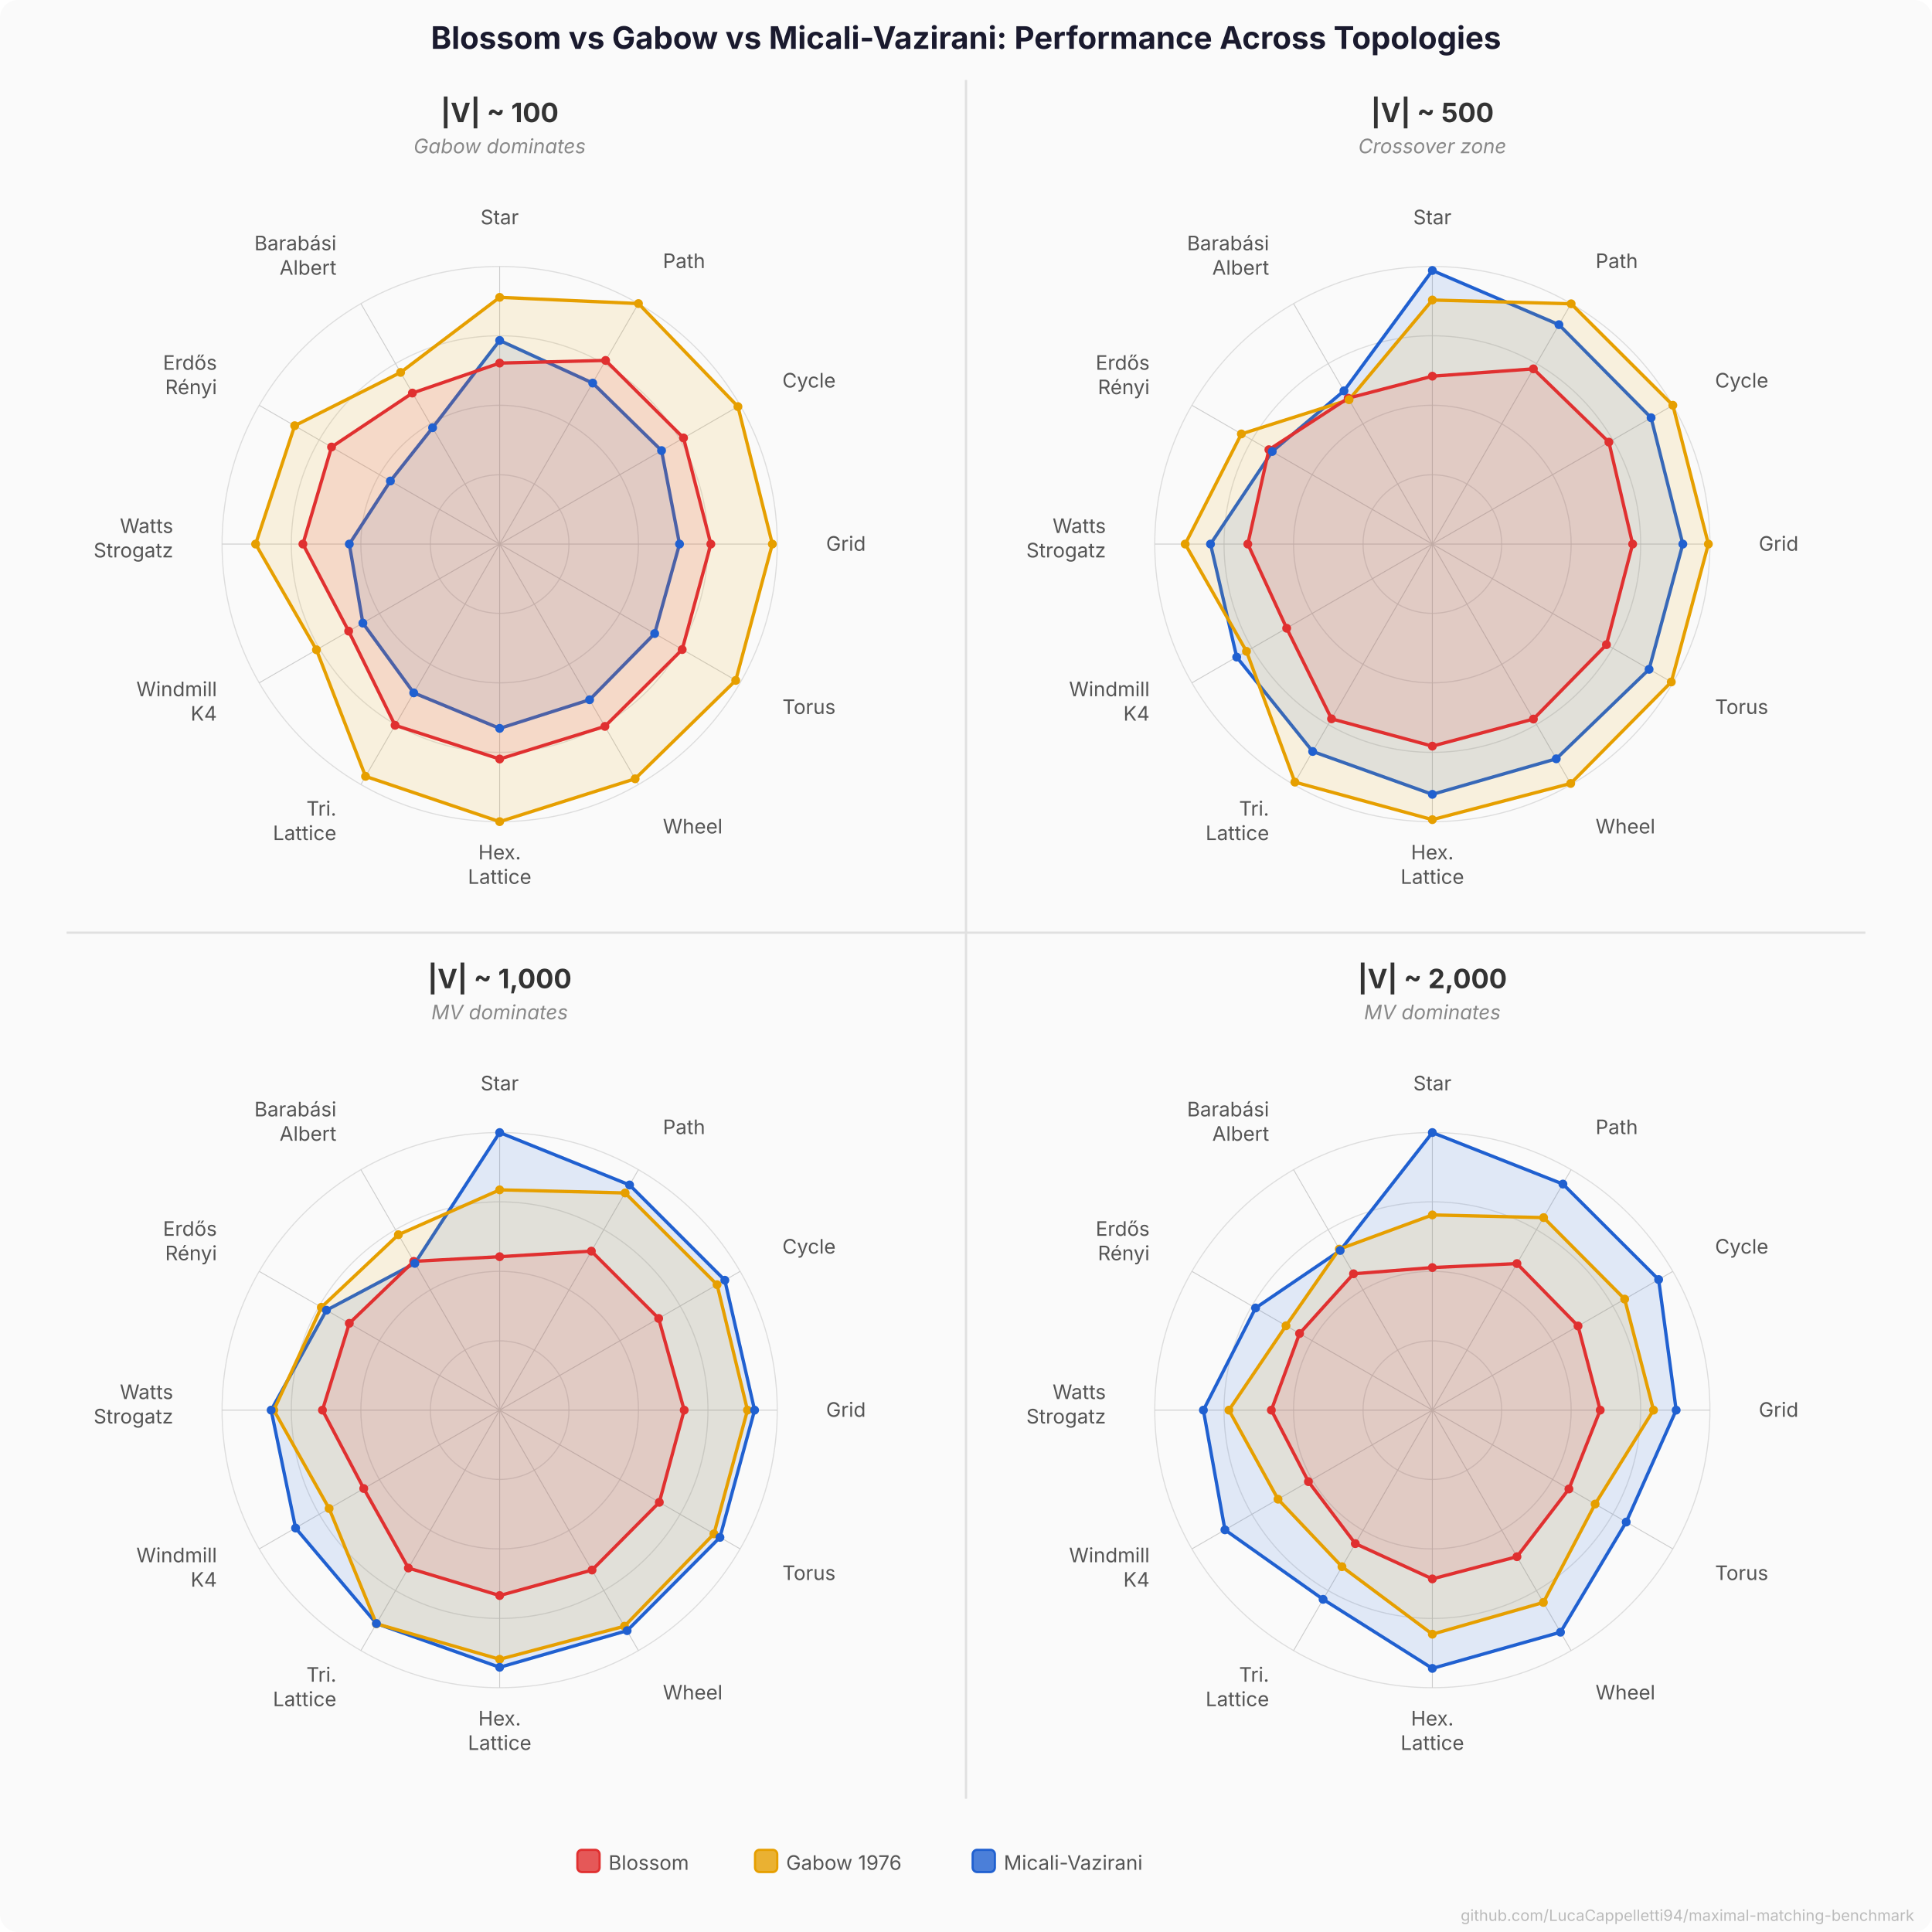
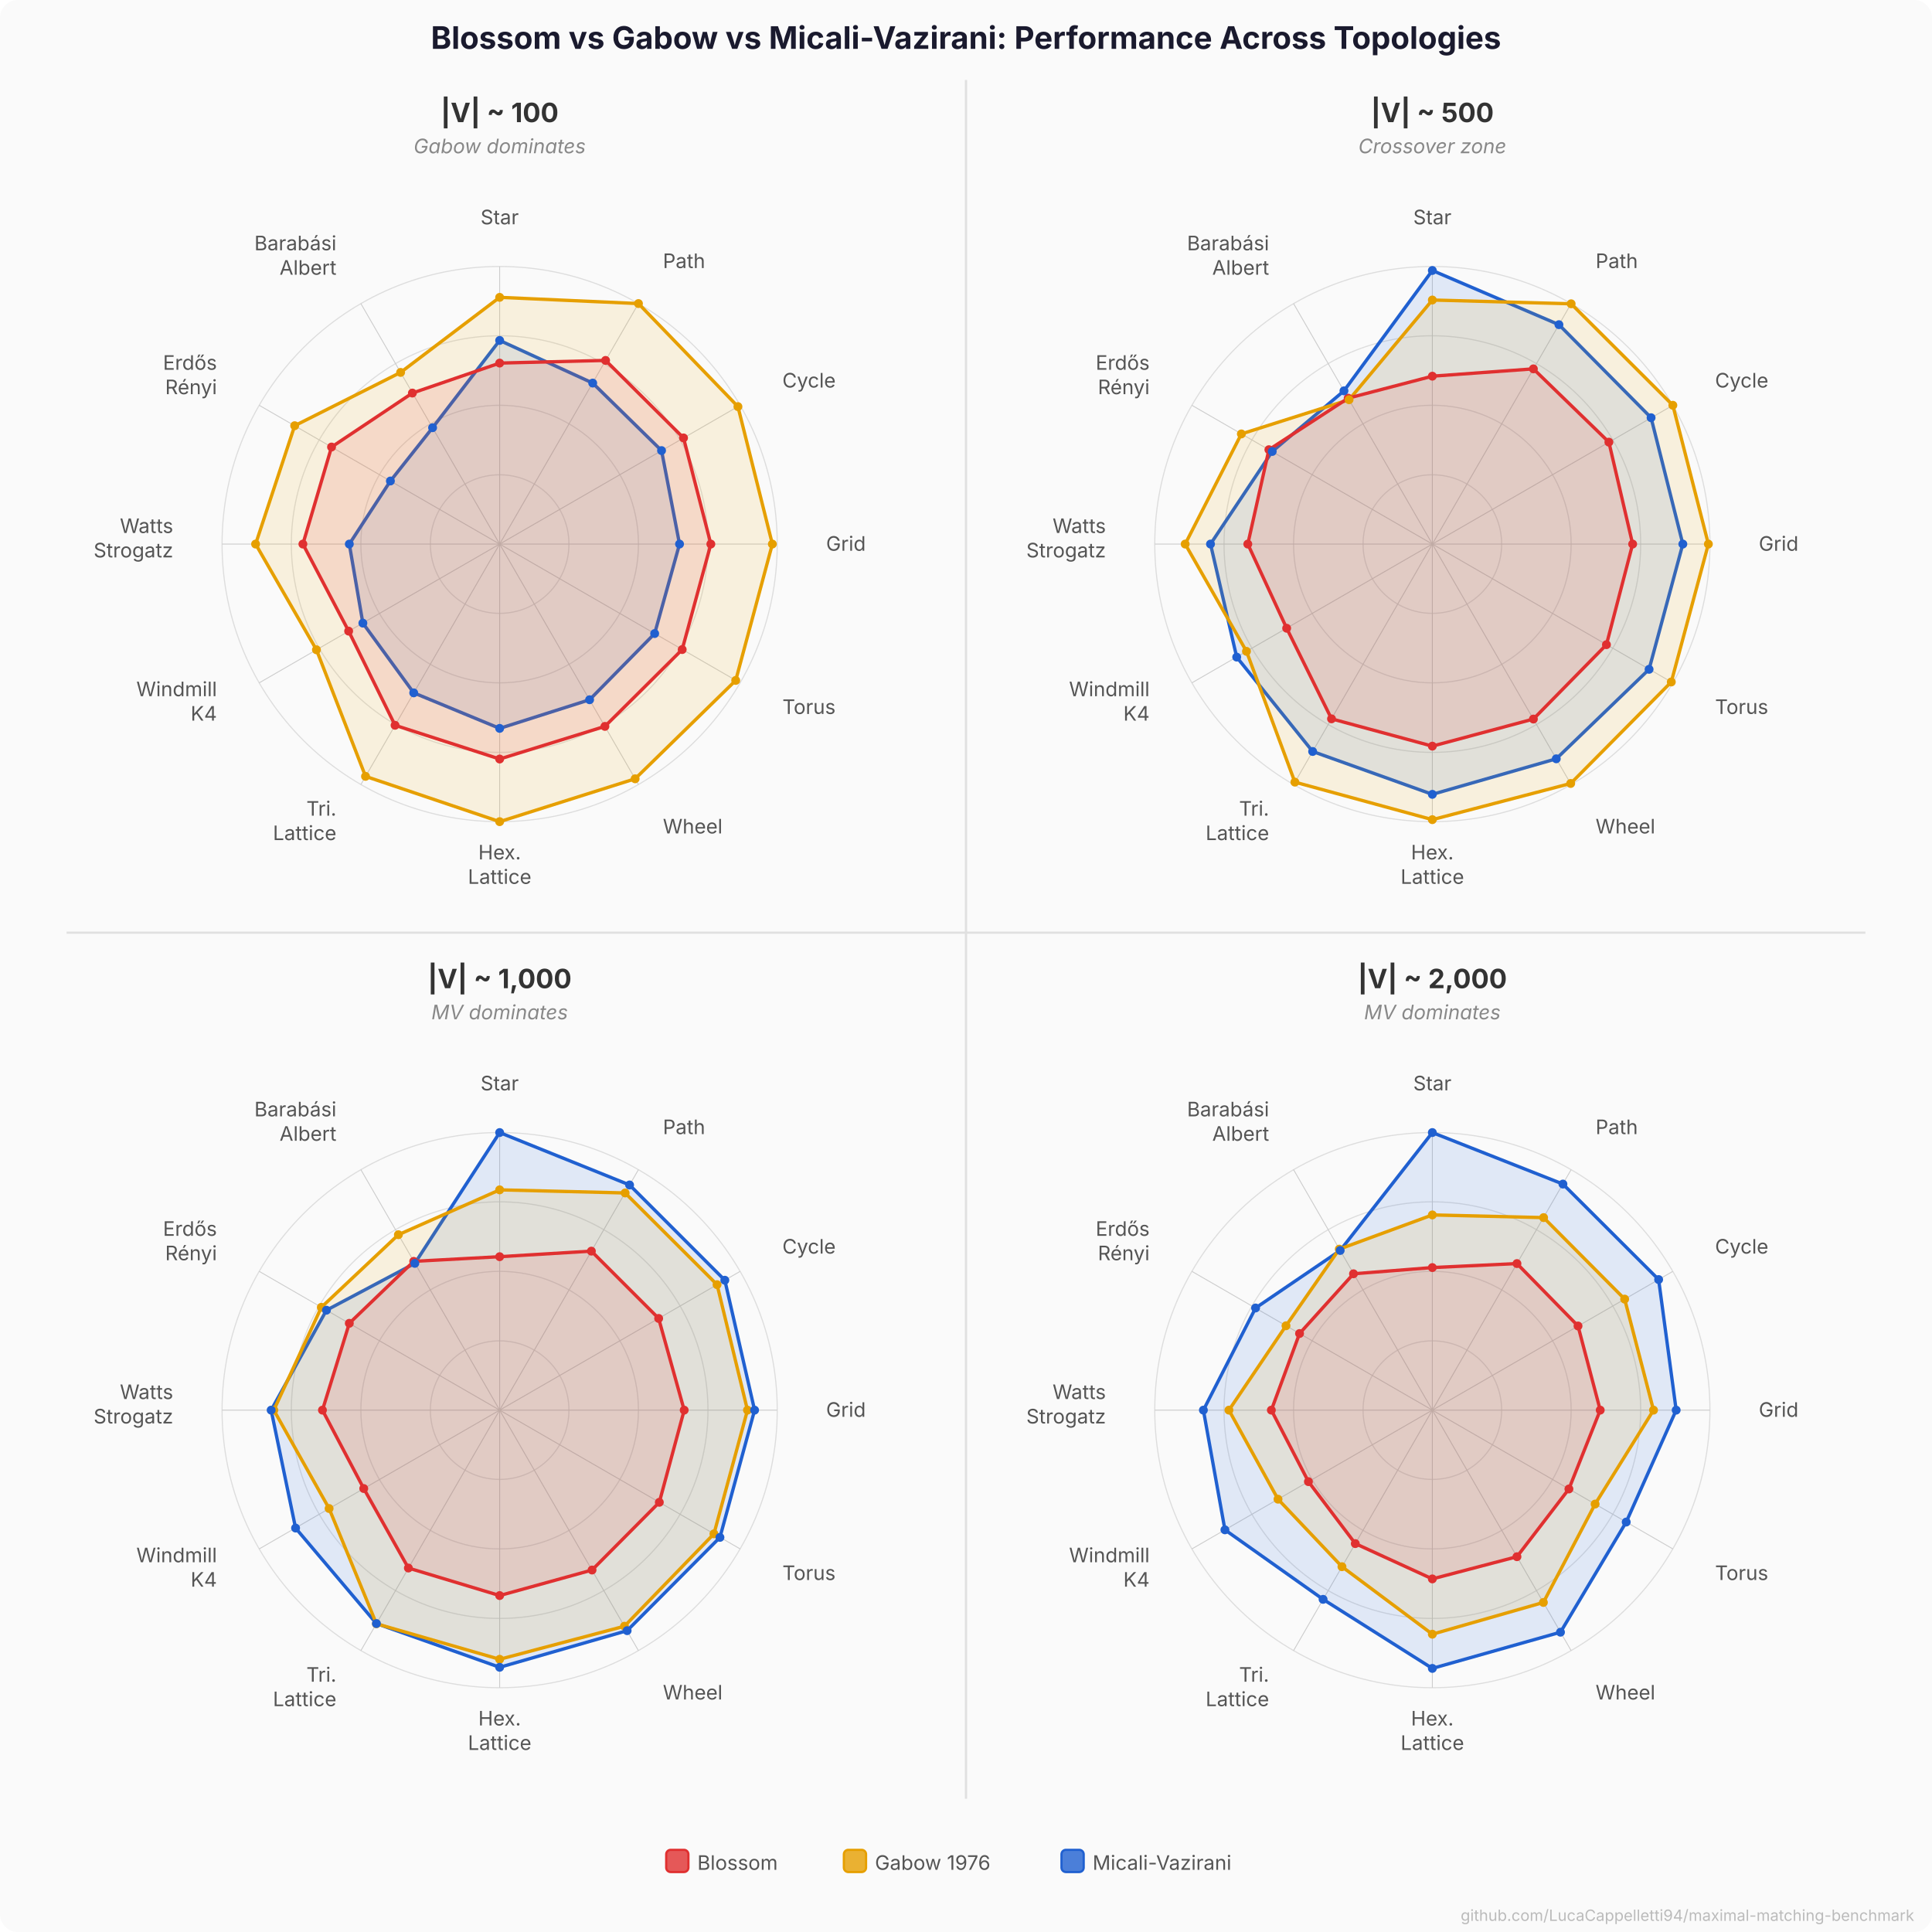
<svg xmlns="http://www.w3.org/2000/svg" viewBox="0 0 870 870" width="870" height="870" font-family="system-ui, -apple-system, sans-serif">
  <rect width="870" height="870" fill="#fafafa" rx="8" />
  <text x="435.0" y="22" text-anchor="middle" font-size="14" font-weight="bold" fill="#1a1a2e">Blossom vs Gabow vs Micali-Vazirani: Performance Across Topologies</text>
  <line x1="435.0" y1="36" x2="435.0" y2="810" stroke="#e0e0e0" stroke-width="1" />
  <line x1="30" y1="420" x2="840" y2="420" stroke="#e0e0e0" stroke-width="1" />
  <g transform="translate(225, 245)">
    <text x="0" y="-190" text-anchor="middle" font-size="12" font-weight="bold" fill="#333">|V| ~ 100</text>
    <text x="0" y="-176" text-anchor="middle" font-size="9" font-style="italic" fill="#888">Gabow dominates</text>
    <circle cx="0" cy="0" r="31.2" fill="none" stroke="#ddd" stroke-width="0.5" />
    <circle cx="0" cy="0" r="62.5" fill="none" stroke="#ddd" stroke-width="0.5" />
    <circle cx="0" cy="0" r="93.8" fill="none" stroke="#ddd" stroke-width="0.5" />
    <circle cx="0" cy="0" r="125.0" fill="none" stroke="#ddd" stroke-width="0.5" />
    <line x1="0" y1="0" x2="0.0" y2="-125.0" stroke="#ccc" stroke-width="0.4" />
    <text x="0.0" y="-144.0" text-anchor="middle" font-size="9" fill="#555">Star</text>
    <line x1="0" y1="0" x2="62.5" y2="-108.3" stroke="#ccc" stroke-width="0.4" />
    <text x="73.5" y="-124.3" text-anchor="start" font-size="9" fill="#555">Path</text>
    <line x1="0" y1="0" x2="108.3" y2="-62.5" stroke="#ccc" stroke-width="0.4" />
    <text x="127.3" y="-70.5" text-anchor="start" font-size="9" fill="#555">Cycle</text>
    <line x1="0" y1="0" x2="125.0" y2="-0.0" stroke="#ccc" stroke-width="0.4" />
    <text x="147.0" y="3.0" text-anchor="start" font-size="9" fill="#555">Grid</text>
    <line x1="0" y1="0" x2="108.3" y2="62.5" stroke="#ccc" stroke-width="0.4" />
    <text x="127.3" y="76.5" text-anchor="start" font-size="9" fill="#555">Torus</text>
    <line x1="0" y1="0" x2="62.5" y2="108.3" stroke="#ccc" stroke-width="0.4" />
    <text x="73.5" y="130.3" text-anchor="start" font-size="9" fill="#555">Wheel</text>
    <line x1="0" y1="0" x2="0.0" y2="125.0" stroke="#ccc" stroke-width="0.4" />
    <text x="0.0" y="142.0" text-anchor="middle" font-size="9" fill="#555">Hex.</text>
    <text x="0.0" y="153.0" text-anchor="middle" font-size="9" fill="#555">Lattice</text>
    <line x1="0" y1="0" x2="-62.5" y2="108.3" stroke="#ccc" stroke-width="0.4" />
    <text x="-73.5" y="122.3" text-anchor="end" font-size="9" fill="#555">Tri.</text>
    <text x="-73.5" y="133.3" text-anchor="end" font-size="9" fill="#555">Lattice</text>
    <line x1="0" y1="0" x2="-108.3" y2="62.5" stroke="#ccc" stroke-width="0.4" />
    <text x="-127.3" y="68.5" text-anchor="end" font-size="9" fill="#555">Windmill</text>
    <text x="-127.3" y="79.5" text-anchor="end" font-size="9" fill="#555">K4</text>
    <line x1="0" y1="0" x2="-125.0" y2="0.0" stroke="#ccc" stroke-width="0.4" />
    <text x="-147.0" y="-5.0" text-anchor="end" font-size="9" fill="#555">Watts</text>
    <text x="-147.0" y="6.0" text-anchor="end" font-size="9" fill="#555">Strogatz</text>
    <line x1="0" y1="0" x2="-108.3" y2="-62.5" stroke="#ccc" stroke-width="0.4" />
    <text x="-127.3" y="-78.5" text-anchor="end" font-size="9" fill="#555">Erdős</text>
    <text x="-127.3" y="-67.5" text-anchor="end" font-size="9" fill="#555">Rényi</text>
    <line x1="0" y1="0" x2="-62.5" y2="-108.3" stroke="#ccc" stroke-width="0.4" />
    <text x="-73.5" y="-132.3" text-anchor="end" font-size="9" fill="#555">Barabási</text>
    <text x="-73.5" y="-121.3" text-anchor="end" font-size="9" fill="#555">Albert</text>
    <polygon points="0.0,-91.7 41.9,-72.5 72.9,-42.1 81.0,-0.0 69.8,40.3 40.5,70.1 0.0,83.0 -38.7,67.0 -61.6,35.6 -67.7,0.0 -49.2,-28.4 -30.2,-52.4" fill="rgba(32,96,208,0.12)" stroke="#2060D0" stroke-width="1.5" />
    <polygon points="0.0,-111.1 62.5,-108.3 107.3,-61.9 122.8,-0.0 106.3,61.4 61.0,105.7 0.0,125.0 -60.4,104.6 -82.5,47.6 -109.9,0.0 -92.3,-53.3 -44.6,-77.3" fill="rgba(230,159,0,0.12)" stroke="#E69F00" stroke-width="1.5" />
    <polygon points="0.0,-81.5 47.7,-82.7 82.8,-47.8 95.1,-0.0 82.2,47.5 47.4,82.1 0.0,96.8 -47.1,81.6 -68.0,39.2 -88.6,0.0 -75.7,-43.7 -39.3,-68.0" fill="rgba(224,48,48,0.12)" stroke="#E03030" stroke-width="1.5" />
    <circle cx="0.0" cy="-81.5" r="2" fill="#E03030" />
    <circle cx="47.7" cy="-82.7" r="2" fill="#E03030" />
    <circle cx="82.8" cy="-47.8" r="2" fill="#E03030" />
    <circle cx="95.1" cy="-0.0" r="2" fill="#E03030" />
    <circle cx="82.2" cy="47.5" r="2" fill="#E03030" />
    <circle cx="47.4" cy="82.1" r="2" fill="#E03030" />
    <circle cx="0.0" cy="96.8" r="2" fill="#E03030" />
    <circle cx="-47.1" cy="81.6" r="2" fill="#E03030" />
    <circle cx="-68.0" cy="39.2" r="2" fill="#E03030" />
    <circle cx="-88.6" cy="0.0" r="2" fill="#E03030" />
    <circle cx="-75.7" cy="-43.7" r="2" fill="#E03030" />
    <circle cx="-39.3" cy="-68.0" r="2" fill="#E03030" />
    <circle cx="0.0" cy="-111.1" r="2" fill="#E69F00" />
    <circle cx="62.5" cy="-108.3" r="2" fill="#E69F00" />
    <circle cx="107.3" cy="-61.9" r="2" fill="#E69F00" />
    <circle cx="122.8" cy="-0.0" r="2" fill="#E69F00" />
    <circle cx="106.3" cy="61.4" r="2" fill="#E69F00" />
    <circle cx="61.0" cy="105.7" r="2" fill="#E69F00" />
    <circle cx="0.0" cy="125.0" r="2" fill="#E69F00" />
    <circle cx="-60.4" cy="104.6" r="2" fill="#E69F00" />
    <circle cx="-82.5" cy="47.6" r="2" fill="#E69F00" />
    <circle cx="-109.9" cy="0.0" r="2" fill="#E69F00" />
    <circle cx="-92.3" cy="-53.3" r="2" fill="#E69F00" />
    <circle cx="-44.6" cy="-77.3" r="2" fill="#E69F00" />
    <circle cx="0.0" cy="-91.7" r="2" fill="#2060D0" />
    <circle cx="41.9" cy="-72.5" r="2" fill="#2060D0" />
    <circle cx="72.9" cy="-42.1" r="2" fill="#2060D0" />
    <circle cx="81.0" cy="-0.0" r="2" fill="#2060D0" />
    <circle cx="69.8" cy="40.3" r="2" fill="#2060D0" />
    <circle cx="40.5" cy="70.1" r="2" fill="#2060D0" />
    <circle cx="0.0" cy="83.0" r="2" fill="#2060D0" />
    <circle cx="-38.7" cy="67.0" r="2" fill="#2060D0" />
    <circle cx="-61.6" cy="35.6" r="2" fill="#2060D0" />
    <circle cx="-67.7" cy="0.0" r="2" fill="#2060D0" />
    <circle cx="-49.2" cy="-28.4" r="2" fill="#2060D0" />
    <circle cx="-30.2" cy="-52.4" r="2" fill="#2060D0" />
  </g>
  <g transform="translate(645, 245)">
    <text x="0" y="-190" text-anchor="middle" font-size="12" font-weight="bold" fill="#333">|V| ~ 500</text>
    <text x="0" y="-176" text-anchor="middle" font-size="9" font-style="italic" fill="#888">Crossover zone</text>
    <circle cx="0" cy="0" r="31.2" fill="none" stroke="#ddd" stroke-width="0.5" />
    <circle cx="0" cy="0" r="62.5" fill="none" stroke="#ddd" stroke-width="0.5" />
    <circle cx="0" cy="0" r="93.8" fill="none" stroke="#ddd" stroke-width="0.5" />
    <circle cx="0" cy="0" r="125.0" fill="none" stroke="#ddd" stroke-width="0.5" />
    <line x1="0" y1="0" x2="0.0" y2="-125.0" stroke="#ccc" stroke-width="0.4" />
    <text x="0.0" y="-144.0" text-anchor="middle" font-size="9" fill="#555">Star</text>
    <line x1="0" y1="0" x2="62.5" y2="-108.3" stroke="#ccc" stroke-width="0.4" />
    <text x="73.5" y="-124.3" text-anchor="start" font-size="9" fill="#555">Path</text>
    <line x1="0" y1="0" x2="108.3" y2="-62.5" stroke="#ccc" stroke-width="0.4" />
    <text x="127.3" y="-70.5" text-anchor="start" font-size="9" fill="#555">Cycle</text>
    <line x1="0" y1="0" x2="125.0" y2="-0.0" stroke="#ccc" stroke-width="0.4" />
    <text x="147.0" y="3.0" text-anchor="start" font-size="9" fill="#555">Grid</text>
    <line x1="0" y1="0" x2="108.3" y2="62.5" stroke="#ccc" stroke-width="0.4" />
    <text x="127.3" y="76.5" text-anchor="start" font-size="9" fill="#555">Torus</text>
    <line x1="0" y1="0" x2="62.5" y2="108.3" stroke="#ccc" stroke-width="0.4" />
    <text x="73.5" y="130.3" text-anchor="start" font-size="9" fill="#555">Wheel</text>
    <line x1="0" y1="0" x2="0.0" y2="125.0" stroke="#ccc" stroke-width="0.4" />
    <text x="0.0" y="142.0" text-anchor="middle" font-size="9" fill="#555">Hex.</text>
    <text x="0.0" y="153.0" text-anchor="middle" font-size="9" fill="#555">Lattice</text>
    <line x1="0" y1="0" x2="-62.5" y2="108.3" stroke="#ccc" stroke-width="0.4" />
    <text x="-73.5" y="122.3" text-anchor="end" font-size="9" fill="#555">Tri.</text>
    <text x="-73.5" y="133.3" text-anchor="end" font-size="9" fill="#555">Lattice</text>
    <line x1="0" y1="0" x2="-108.3" y2="62.5" stroke="#ccc" stroke-width="0.4" />
    <text x="-127.3" y="68.5" text-anchor="end" font-size="9" fill="#555">Windmill</text>
    <text x="-127.3" y="79.5" text-anchor="end" font-size="9" fill="#555">K4</text>
    <line x1="0" y1="0" x2="-125.0" y2="0.0" stroke="#ccc" stroke-width="0.4" />
    <text x="-147.0" y="-5.0" text-anchor="end" font-size="9" fill="#555">Watts</text>
    <text x="-147.0" y="6.0" text-anchor="end" font-size="9" fill="#555">Strogatz</text>
    <line x1="0" y1="0" x2="-108.3" y2="-62.5" stroke="#ccc" stroke-width="0.4" />
    <text x="-127.3" y="-78.5" text-anchor="end" font-size="9" fill="#555">Erdős</text>
    <text x="-127.3" y="-67.5" text-anchor="end" font-size="9" fill="#555">Rényi</text>
    <line x1="0" y1="0" x2="-62.5" y2="-108.3" stroke="#ccc" stroke-width="0.4" />
    <text x="-73.5" y="-132.3" text-anchor="end" font-size="9" fill="#555">Barabási</text>
    <text x="-73.5" y="-121.3" text-anchor="end" font-size="9" fill="#555">Albert</text>
    <polygon points="0.0,-123.2 57.0,-98.8 98.5,-56.9 112.8,-0.0 97.6,56.4 55.8,96.7 0.0,112.7 -53.9,93.4 -88.1,50.9 -99.9,0.0 -72.1,-41.7 -39.8,-69.0" fill="rgba(32,96,208,0.12)" stroke="#2060D0" stroke-width="1.5" />
    <polygon points="0.0,-109.9 62.5,-108.2 108.3,-62.5 124.3,-0.0 107.6,62.1 62.3,107.8 0.0,124.1 -61.9,107.2 -83.7,48.3 -111.3,0.0 -86.0,-49.6 -37.5,-65.0" fill="rgba(230,159,0,0.12)" stroke="#E69F00" stroke-width="1.5" />
    <polygon points="0.0,-75.6 45.5,-78.9 79.5,-45.9 90.2,-0.0 78.4,45.3 45.5,78.8 0.0,91.0 -45.4,78.7 -65.6,37.9 -83.1,0.0 -73.6,-42.5 -37.9,-65.7" fill="rgba(224,48,48,0.12)" stroke="#E03030" stroke-width="1.5" />
    <circle cx="0.0" cy="-75.6" r="2" fill="#E03030" />
    <circle cx="45.5" cy="-78.9" r="2" fill="#E03030" />
    <circle cx="79.5" cy="-45.9" r="2" fill="#E03030" />
    <circle cx="90.2" cy="-0.0" r="2" fill="#E03030" />
    <circle cx="78.4" cy="45.3" r="2" fill="#E03030" />
    <circle cx="45.5" cy="78.8" r="2" fill="#E03030" />
    <circle cx="0.0" cy="91.0" r="2" fill="#E03030" />
    <circle cx="-45.4" cy="78.7" r="2" fill="#E03030" />
    <circle cx="-65.6" cy="37.9" r="2" fill="#E03030" />
    <circle cx="-83.1" cy="0.0" r="2" fill="#E03030" />
    <circle cx="-73.6" cy="-42.5" r="2" fill="#E03030" />
    <circle cx="-37.9" cy="-65.7" r="2" fill="#E03030" />
    <circle cx="0.0" cy="-109.9" r="2" fill="#E69F00" />
    <circle cx="62.5" cy="-108.2" r="2" fill="#E69F00" />
    <circle cx="108.3" cy="-62.5" r="2" fill="#E69F00" />
    <circle cx="124.3" cy="-0.0" r="2" fill="#E69F00" />
    <circle cx="107.6" cy="62.1" r="2" fill="#E69F00" />
    <circle cx="62.3" cy="107.8" r="2" fill="#E69F00" />
    <circle cx="0.0" cy="124.1" r="2" fill="#E69F00" />
    <circle cx="-61.9" cy="107.2" r="2" fill="#E69F00" />
    <circle cx="-83.7" cy="48.3" r="2" fill="#E69F00" />
    <circle cx="-111.3" cy="0.0" r="2" fill="#E69F00" />
    <circle cx="-86.0" cy="-49.6" r="2" fill="#E69F00" />
    <circle cx="-37.5" cy="-65.0" r="2" fill="#E69F00" />
    <circle cx="0.0" cy="-123.2" r="2" fill="#2060D0" />
    <circle cx="57.0" cy="-98.8" r="2" fill="#2060D0" />
    <circle cx="98.5" cy="-56.9" r="2" fill="#2060D0" />
    <circle cx="112.8" cy="-0.0" r="2" fill="#2060D0" />
    <circle cx="97.6" cy="56.4" r="2" fill="#2060D0" />
    <circle cx="55.8" cy="96.7" r="2" fill="#2060D0" />
    <circle cx="0.0" cy="112.7" r="2" fill="#2060D0" />
    <circle cx="-53.9" cy="93.4" r="2" fill="#2060D0" />
    <circle cx="-88.1" cy="50.9" r="2" fill="#2060D0" />
    <circle cx="-99.9" cy="0.0" r="2" fill="#2060D0" />
    <circle cx="-72.1" cy="-41.7" r="2" fill="#2060D0" />
    <circle cx="-39.8" cy="-69.0" r="2" fill="#2060D0" />
  </g>
  <g transform="translate(225, 635)">
    <text x="0" y="-190" text-anchor="middle" font-size="12" font-weight="bold" fill="#333">|V| ~ 1,000</text>
    <text x="0" y="-176" text-anchor="middle" font-size="9" font-style="italic" fill="#888">MV dominates</text>
    <circle cx="0" cy="0" r="31.2" fill="none" stroke="#ddd" stroke-width="0.5" />
    <circle cx="0" cy="0" r="62.5" fill="none" stroke="#ddd" stroke-width="0.5" />
    <circle cx="0" cy="0" r="93.8" fill="none" stroke="#ddd" stroke-width="0.5" />
    <circle cx="0" cy="0" r="125.0" fill="none" stroke="#ddd" stroke-width="0.5" />
    <line x1="0" y1="0" x2="0.0" y2="-125.0" stroke="#ccc" stroke-width="0.4" />
    <text x="0.0" y="-144.0" text-anchor="middle" font-size="9" fill="#555">Star</text>
    <line x1="0" y1="0" x2="62.5" y2="-108.3" stroke="#ccc" stroke-width="0.4" />
    <text x="73.5" y="-124.3" text-anchor="start" font-size="9" fill="#555">Path</text>
    <line x1="0" y1="0" x2="108.3" y2="-62.5" stroke="#ccc" stroke-width="0.4" />
    <text x="127.3" y="-70.5" text-anchor="start" font-size="9" fill="#555">Cycle</text>
    <line x1="0" y1="0" x2="125.0" y2="-0.0" stroke="#ccc" stroke-width="0.4" />
    <text x="147.0" y="3.0" text-anchor="start" font-size="9" fill="#555">Grid</text>
    <line x1="0" y1="0" x2="108.3" y2="62.5" stroke="#ccc" stroke-width="0.4" />
    <text x="127.3" y="76.5" text-anchor="start" font-size="9" fill="#555">Torus</text>
    <line x1="0" y1="0" x2="62.5" y2="108.3" stroke="#ccc" stroke-width="0.4" />
    <text x="73.5" y="130.3" text-anchor="start" font-size="9" fill="#555">Wheel</text>
    <line x1="0" y1="0" x2="0.0" y2="125.0" stroke="#ccc" stroke-width="0.4" />
    <text x="0.0" y="142.0" text-anchor="middle" font-size="9" fill="#555">Hex.</text>
    <text x="0.0" y="153.0" text-anchor="middle" font-size="9" fill="#555">Lattice</text>
    <line x1="0" y1="0" x2="-62.5" y2="108.3" stroke="#ccc" stroke-width="0.4" />
    <text x="-73.5" y="122.3" text-anchor="end" font-size="9" fill="#555">Tri.</text>
    <text x="-73.5" y="133.3" text-anchor="end" font-size="9" fill="#555">Lattice</text>
    <line x1="0" y1="0" x2="-108.3" y2="62.5" stroke="#ccc" stroke-width="0.4" />
    <text x="-127.3" y="68.5" text-anchor="end" font-size="9" fill="#555">Windmill</text>
    <text x="-127.3" y="79.5" text-anchor="end" font-size="9" fill="#555">K4</text>
    <line x1="0" y1="0" x2="-125.0" y2="0.0" stroke="#ccc" stroke-width="0.4" />
    <text x="-147.0" y="-5.0" text-anchor="end" font-size="9" fill="#555">Watts</text>
    <text x="-147.0" y="6.0" text-anchor="end" font-size="9" fill="#555">Strogatz</text>
    <line x1="0" y1="0" x2="-108.3" y2="-62.5" stroke="#ccc" stroke-width="0.4" />
    <text x="-127.3" y="-78.5" text-anchor="end" font-size="9" fill="#555">Erdős</text>
    <text x="-127.3" y="-67.5" text-anchor="end" font-size="9" fill="#555">Rényi</text>
    <line x1="0" y1="0" x2="-62.5" y2="-108.3" stroke="#ccc" stroke-width="0.4" />
    <text x="-73.5" y="-132.3" text-anchor="end" font-size="9" fill="#555">Barabási</text>
    <text x="-73.5" y="-121.3" text-anchor="end" font-size="9" fill="#555">Albert</text>
    <polygon points="0.0,-125.0 58.5,-101.4 101.4,-58.5 114.8,-0.0 99.2,57.3 57.4,99.3 0.0,115.8 -55.5,96.1 -91.9,53.1 -102.9,0.0 -78.0,-45.0 -38.2,-66.1" fill="rgba(32,96,208,0.12)" stroke="#2060D0" stroke-width="1.5" />
    <polygon points="0.0,-99.2 56.5,-97.8 97.9,-56.5 111.6,-0.0 96.5,55.7 56.2,97.3 0.0,112.2 -55.5,96.2 -76.8,44.3 -101.7,0.0 -80.3,-46.3 -45.6,-79.0" fill="rgba(230,159,0,0.12)" stroke="#E69F00" stroke-width="1.5" />
    <polygon points="0.0,-69.1 41.3,-71.6 71.6,-41.3 83.1,-0.0 71.9,41.5 41.6,72.0 0.0,83.5 -41.1,71.1 -61.2,35.3 -79.8,0.0 -67.7,-39.1 -38.7,-67.0" fill="rgba(224,48,48,0.12)" stroke="#E03030" stroke-width="1.5" />
    <circle cx="0.0" cy="-69.1" r="2" fill="#E03030" />
    <circle cx="41.3" cy="-71.6" r="2" fill="#E03030" />
    <circle cx="71.6" cy="-41.3" r="2" fill="#E03030" />
    <circle cx="83.1" cy="-0.0" r="2" fill="#E03030" />
    <circle cx="71.9" cy="41.5" r="2" fill="#E03030" />
    <circle cx="41.6" cy="72.0" r="2" fill="#E03030" />
    <circle cx="0.0" cy="83.5" r="2" fill="#E03030" />
    <circle cx="-41.1" cy="71.1" r="2" fill="#E03030" />
    <circle cx="-61.2" cy="35.3" r="2" fill="#E03030" />
    <circle cx="-79.8" cy="0.0" r="2" fill="#E03030" />
    <circle cx="-67.7" cy="-39.1" r="2" fill="#E03030" />
    <circle cx="-38.7" cy="-67.0" r="2" fill="#E03030" />
    <circle cx="0.0" cy="-99.2" r="2" fill="#E69F00" />
    <circle cx="56.5" cy="-97.8" r="2" fill="#E69F00" />
    <circle cx="97.9" cy="-56.5" r="2" fill="#E69F00" />
    <circle cx="111.6" cy="-0.0" r="2" fill="#E69F00" />
    <circle cx="96.5" cy="55.7" r="2" fill="#E69F00" />
    <circle cx="56.2" cy="97.3" r="2" fill="#E69F00" />
    <circle cx="0.0" cy="112.2" r="2" fill="#E69F00" />
    <circle cx="-55.5" cy="96.2" r="2" fill="#E69F00" />
    <circle cx="-76.8" cy="44.3" r="2" fill="#E69F00" />
    <circle cx="-101.7" cy="0.0" r="2" fill="#E69F00" />
    <circle cx="-80.3" cy="-46.3" r="2" fill="#E69F00" />
    <circle cx="-45.6" cy="-79.0" r="2" fill="#E69F00" />
    <circle cx="0.0" cy="-125.0" r="2" fill="#2060D0" />
    <circle cx="58.5" cy="-101.4" r="2" fill="#2060D0" />
    <circle cx="101.4" cy="-58.5" r="2" fill="#2060D0" />
    <circle cx="114.8" cy="-0.0" r="2" fill="#2060D0" />
    <circle cx="99.2" cy="57.3" r="2" fill="#2060D0" />
    <circle cx="57.4" cy="99.3" r="2" fill="#2060D0" />
    <circle cx="0.0" cy="115.8" r="2" fill="#2060D0" />
    <circle cx="-55.5" cy="96.1" r="2" fill="#2060D0" />
    <circle cx="-91.9" cy="53.1" r="2" fill="#2060D0" />
    <circle cx="-102.9" cy="0.0" r="2" fill="#2060D0" />
    <circle cx="-78.0" cy="-45.0" r="2" fill="#2060D0" />
    <circle cx="-38.2" cy="-66.1" r="2" fill="#2060D0" />
  </g>
  <g transform="translate(645, 635)">
    <text x="0" y="-190" text-anchor="middle" font-size="12" font-weight="bold" fill="#333">|V| ~ 2,000</text>
    <text x="0" y="-176" text-anchor="middle" font-size="9" font-style="italic" fill="#888">MV dominates</text>
    <circle cx="0" cy="0" r="31.2" fill="none" stroke="#ddd" stroke-width="0.5" />
    <circle cx="0" cy="0" r="62.5" fill="none" stroke="#ddd" stroke-width="0.5" />
    <circle cx="0" cy="0" r="93.8" fill="none" stroke="#ddd" stroke-width="0.5" />
    <circle cx="0" cy="0" r="125.0" fill="none" stroke="#ddd" stroke-width="0.5" />
    <line x1="0" y1="0" x2="0.0" y2="-125.0" stroke="#ccc" stroke-width="0.4" />
    <text x="0.0" y="-144.0" text-anchor="middle" font-size="9" fill="#555">Star</text>
    <line x1="0" y1="0" x2="62.5" y2="-108.3" stroke="#ccc" stroke-width="0.4" />
    <text x="73.5" y="-124.3" text-anchor="start" font-size="9" fill="#555">Path</text>
    <line x1="0" y1="0" x2="108.3" y2="-62.5" stroke="#ccc" stroke-width="0.4" />
    <text x="127.3" y="-70.5" text-anchor="start" font-size="9" fill="#555">Cycle</text>
    <line x1="0" y1="0" x2="125.0" y2="-0.0" stroke="#ccc" stroke-width="0.4" />
    <text x="147.0" y="3.0" text-anchor="start" font-size="9" fill="#555">Grid</text>
    <line x1="0" y1="0" x2="108.3" y2="62.5" stroke="#ccc" stroke-width="0.4" />
    <text x="127.3" y="76.5" text-anchor="start" font-size="9" fill="#555">Torus</text>
    <line x1="0" y1="0" x2="62.5" y2="108.3" stroke="#ccc" stroke-width="0.4" />
    <text x="73.5" y="130.3" text-anchor="start" font-size="9" fill="#555">Wheel</text>
    <line x1="0" y1="0" x2="0.0" y2="125.0" stroke="#ccc" stroke-width="0.4" />
    <text x="0.0" y="142.0" text-anchor="middle" font-size="9" fill="#555">Hex.</text>
    <text x="0.0" y="153.0" text-anchor="middle" font-size="9" fill="#555">Lattice</text>
    <line x1="0" y1="0" x2="-62.5" y2="108.3" stroke="#ccc" stroke-width="0.4" />
    <text x="-73.5" y="122.3" text-anchor="end" font-size="9" fill="#555">Tri.</text>
    <text x="-73.5" y="133.3" text-anchor="end" font-size="9" fill="#555">Lattice</text>
    <line x1="0" y1="0" x2="-108.3" y2="62.5" stroke="#ccc" stroke-width="0.4" />
    <text x="-127.3" y="68.5" text-anchor="end" font-size="9" fill="#555">Windmill</text>
    <text x="-127.3" y="79.5" text-anchor="end" font-size="9" fill="#555">K4</text>
    <line x1="0" y1="0" x2="-125.0" y2="0.0" stroke="#ccc" stroke-width="0.4" />
    <text x="-147.0" y="-5.0" text-anchor="end" font-size="9" fill="#555">Watts</text>
    <text x="-147.0" y="6.0" text-anchor="end" font-size="9" fill="#555">Strogatz</text>
    <line x1="0" y1="0" x2="-108.3" y2="-62.5" stroke="#ccc" stroke-width="0.4" />
    <text x="-127.3" y="-78.5" text-anchor="end" font-size="9" fill="#555">Erdős</text>
    <text x="-127.3" y="-67.5" text-anchor="end" font-size="9" fill="#555">Rényi</text>
    <line x1="0" y1="0" x2="-62.5" y2="-108.3" stroke="#ccc" stroke-width="0.4" />
    <text x="-73.5" y="-132.3" text-anchor="end" font-size="9" fill="#555">Barabási</text>
    <text x="-73.5" y="-121.3" text-anchor="end" font-size="9" fill="#555">Albert</text>
    <polygon points="0.0,-125.0 58.8,-101.8 101.9,-58.8 109.8,-0.0 87.3,50.4 57.7,100.0 0.0,116.3 -49.2,85.2 -93.4,53.9 -103.1,0.0 -79.6,-46.0 -41.5,-71.9" fill="rgba(32,96,208,0.12)" stroke="#2060D0" stroke-width="1.5" />
    <polygon points="0.0,-87.9 50.1,-86.7 86.6,-50.0 99.6,-0.0 73.3,42.3 50.0,86.6 0.0,100.9 -40.7,70.5 -69.5,40.1 -91.6,0.0 -65.9,-38.0 -41.9,-72.5" fill="rgba(230,159,0,0.12)" stroke="#E69F00" stroke-width="1.5" />
    <polygon points="0.0,-64.2 38.1,-66.0 65.6,-37.9 75.6,-0.0 61.5,35.5 38.1,66.0 0.0,76.0 -34.7,60.1 -55.8,32.2 -72.5,0.0 -59.8,-34.5 -35.5,-61.4" fill="rgba(224,48,48,0.12)" stroke="#E03030" stroke-width="1.5" />
    <circle cx="0.0" cy="-64.2" r="2" fill="#E03030" />
    <circle cx="38.1" cy="-66.0" r="2" fill="#E03030" />
    <circle cx="65.6" cy="-37.9" r="2" fill="#E03030" />
    <circle cx="75.6" cy="-0.0" r="2" fill="#E03030" />
    <circle cx="61.5" cy="35.5" r="2" fill="#E03030" />
    <circle cx="38.1" cy="66.0" r="2" fill="#E03030" />
    <circle cx="0.0" cy="76.0" r="2" fill="#E03030" />
    <circle cx="-34.7" cy="60.1" r="2" fill="#E03030" />
    <circle cx="-55.8" cy="32.2" r="2" fill="#E03030" />
    <circle cx="-72.5" cy="0.0" r="2" fill="#E03030" />
    <circle cx="-59.8" cy="-34.5" r="2" fill="#E03030" />
    <circle cx="-35.5" cy="-61.4" r="2" fill="#E03030" />
    <circle cx="0.0" cy="-87.9" r="2" fill="#E69F00" />
    <circle cx="50.1" cy="-86.7" r="2" fill="#E69F00" />
    <circle cx="86.6" cy="-50.0" r="2" fill="#E69F00" />
    <circle cx="99.6" cy="-0.0" r="2" fill="#E69F00" />
    <circle cx="73.3" cy="42.3" r="2" fill="#E69F00" />
    <circle cx="50.0" cy="86.6" r="2" fill="#E69F00" />
    <circle cx="0.0" cy="100.9" r="2" fill="#E69F00" />
    <circle cx="-40.7" cy="70.5" r="2" fill="#E69F00" />
    <circle cx="-69.5" cy="40.1" r="2" fill="#E69F00" />
    <circle cx="-91.6" cy="0.0" r="2" fill="#E69F00" />
    <circle cx="-65.9" cy="-38.0" r="2" fill="#E69F00" />
    <circle cx="-41.9" cy="-72.5" r="2" fill="#E69F00" />
    <circle cx="0.0" cy="-125.0" r="2" fill="#2060D0" />
    <circle cx="58.8" cy="-101.8" r="2" fill="#2060D0" />
    <circle cx="101.9" cy="-58.8" r="2" fill="#2060D0" />
    <circle cx="109.8" cy="-0.0" r="2" fill="#2060D0" />
    <circle cx="87.3" cy="50.4" r="2" fill="#2060D0" />
    <circle cx="57.7" cy="100.0" r="2" fill="#2060D0" />
    <circle cx="0.0" cy="116.3" r="2" fill="#2060D0" />
    <circle cx="-49.2" cy="85.2" r="2" fill="#2060D0" />
    <circle cx="-93.4" cy="53.9" r="2" fill="#2060D0" />
    <circle cx="-103.1" cy="0.0" r="2" fill="#2060D0" />
    <circle cx="-79.6" cy="-46.0" r="2" fill="#2060D0" />
    <circle cx="-41.5" cy="-71.9" r="2" fill="#2060D0" />
  </g>
-   <rect x="260" y="833" width="10" height="10" fill="rgba(224,48,48,0.8)" stroke="#E03030" stroke-width="1" rx="2" />
-   <text x="274" y="842" font-size="9" fill="#555">Blossom</text>
-   <rect x="340" y="833" width="10" height="10" fill="rgba(230,159,0,0.8)" stroke="#E69F00" stroke-width="1" rx="2" />
-   <text x="354" y="842" font-size="9" fill="#555">Gabow 1976</text>
-   <rect x="438" y="833" width="10" height="10" fill="rgba(32,96,208,0.8)" stroke="#2060D0" stroke-width="1" rx="2" />
-   <text x="452" y="842" font-size="9" fill="#555">Micali-Vazirani</text>
+   <rect x="300" y="833" width="10" height="10" fill="rgba(224,48,48,0.8)" stroke="#E03030" stroke-width="1" rx="2" />
+   <text x="314" y="842" font-size="9" fill="#555">Blossom</text>
+   <rect x="380" y="833" width="10" height="10" fill="rgba(230,159,0,0.8)" stroke="#E69F00" stroke-width="1" rx="2" />
+   <text x="394" y="842" font-size="9" fill="#555">Gabow 1976</text>
+   <rect x="478" y="833" width="10" height="10" fill="rgba(32,96,208,0.8)" stroke="#2060D0" stroke-width="1" rx="2" />
+   <text x="492" y="842" font-size="9" fill="#555">Micali-Vazirani</text>
  <text x="862" y="865" text-anchor="end" font-size="7" fill="#bbb">github.com/LucaCappelletti94/maximal-matching-benchmark</text>
</svg>
